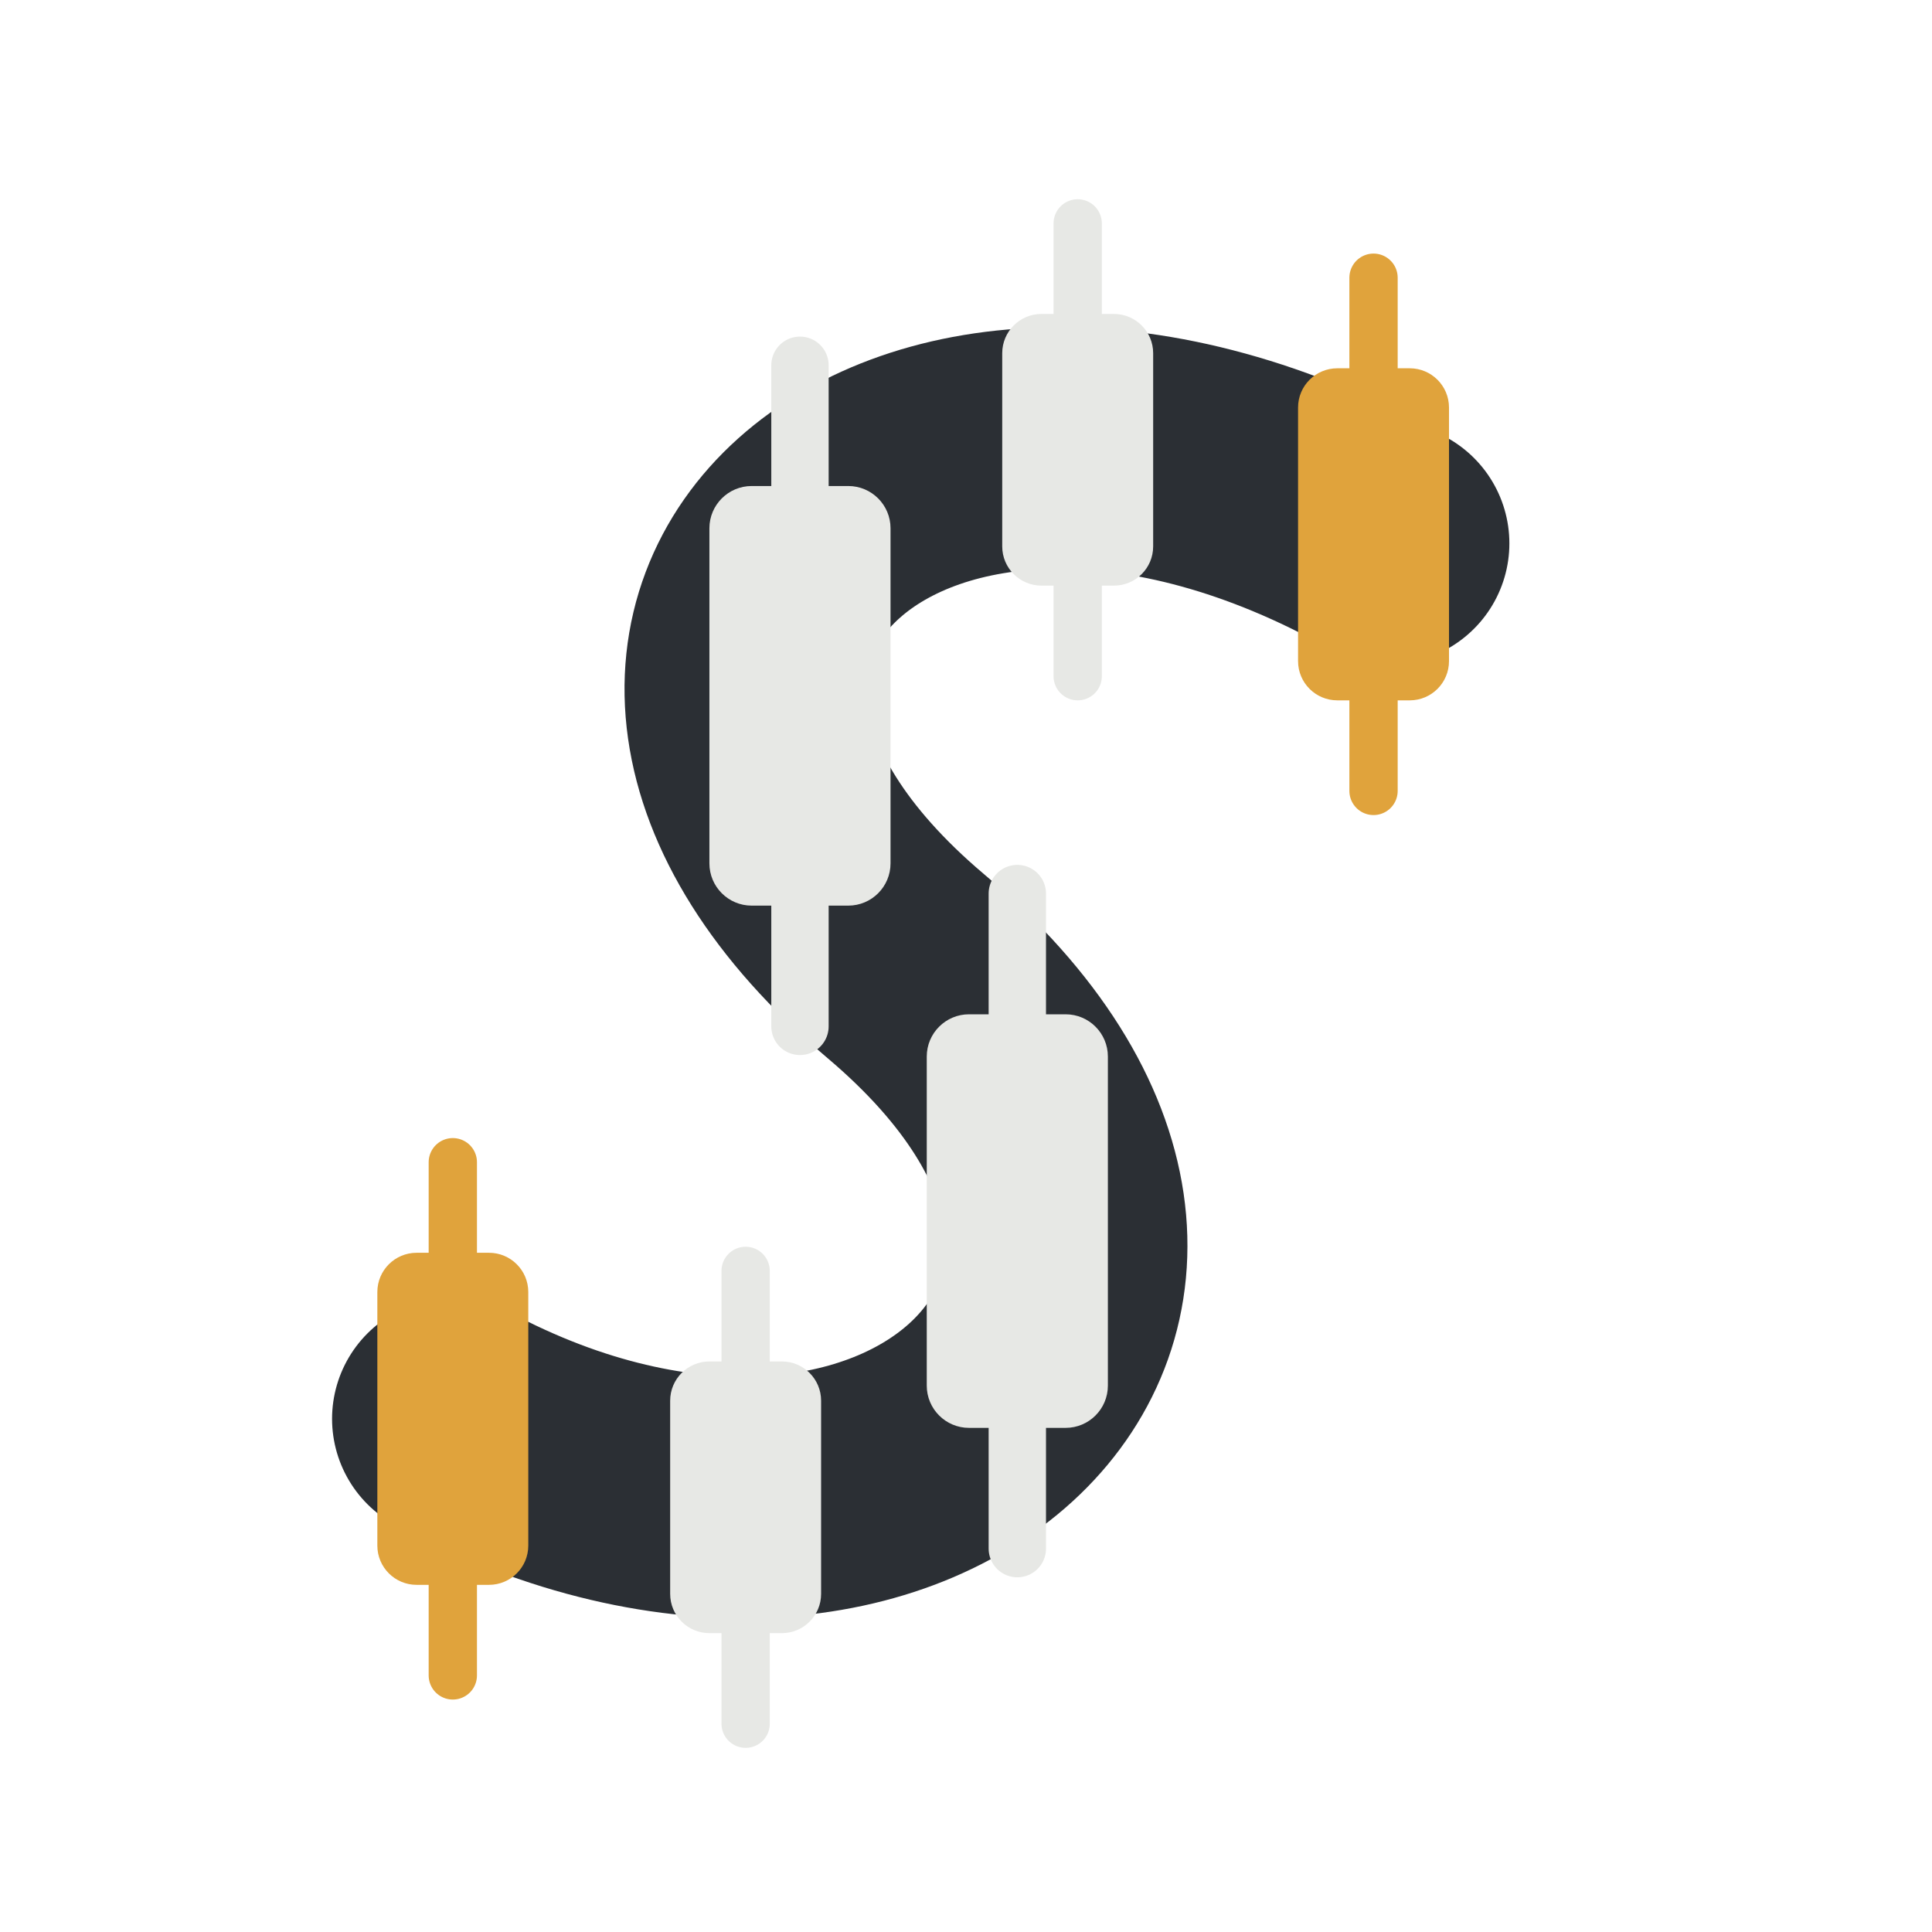
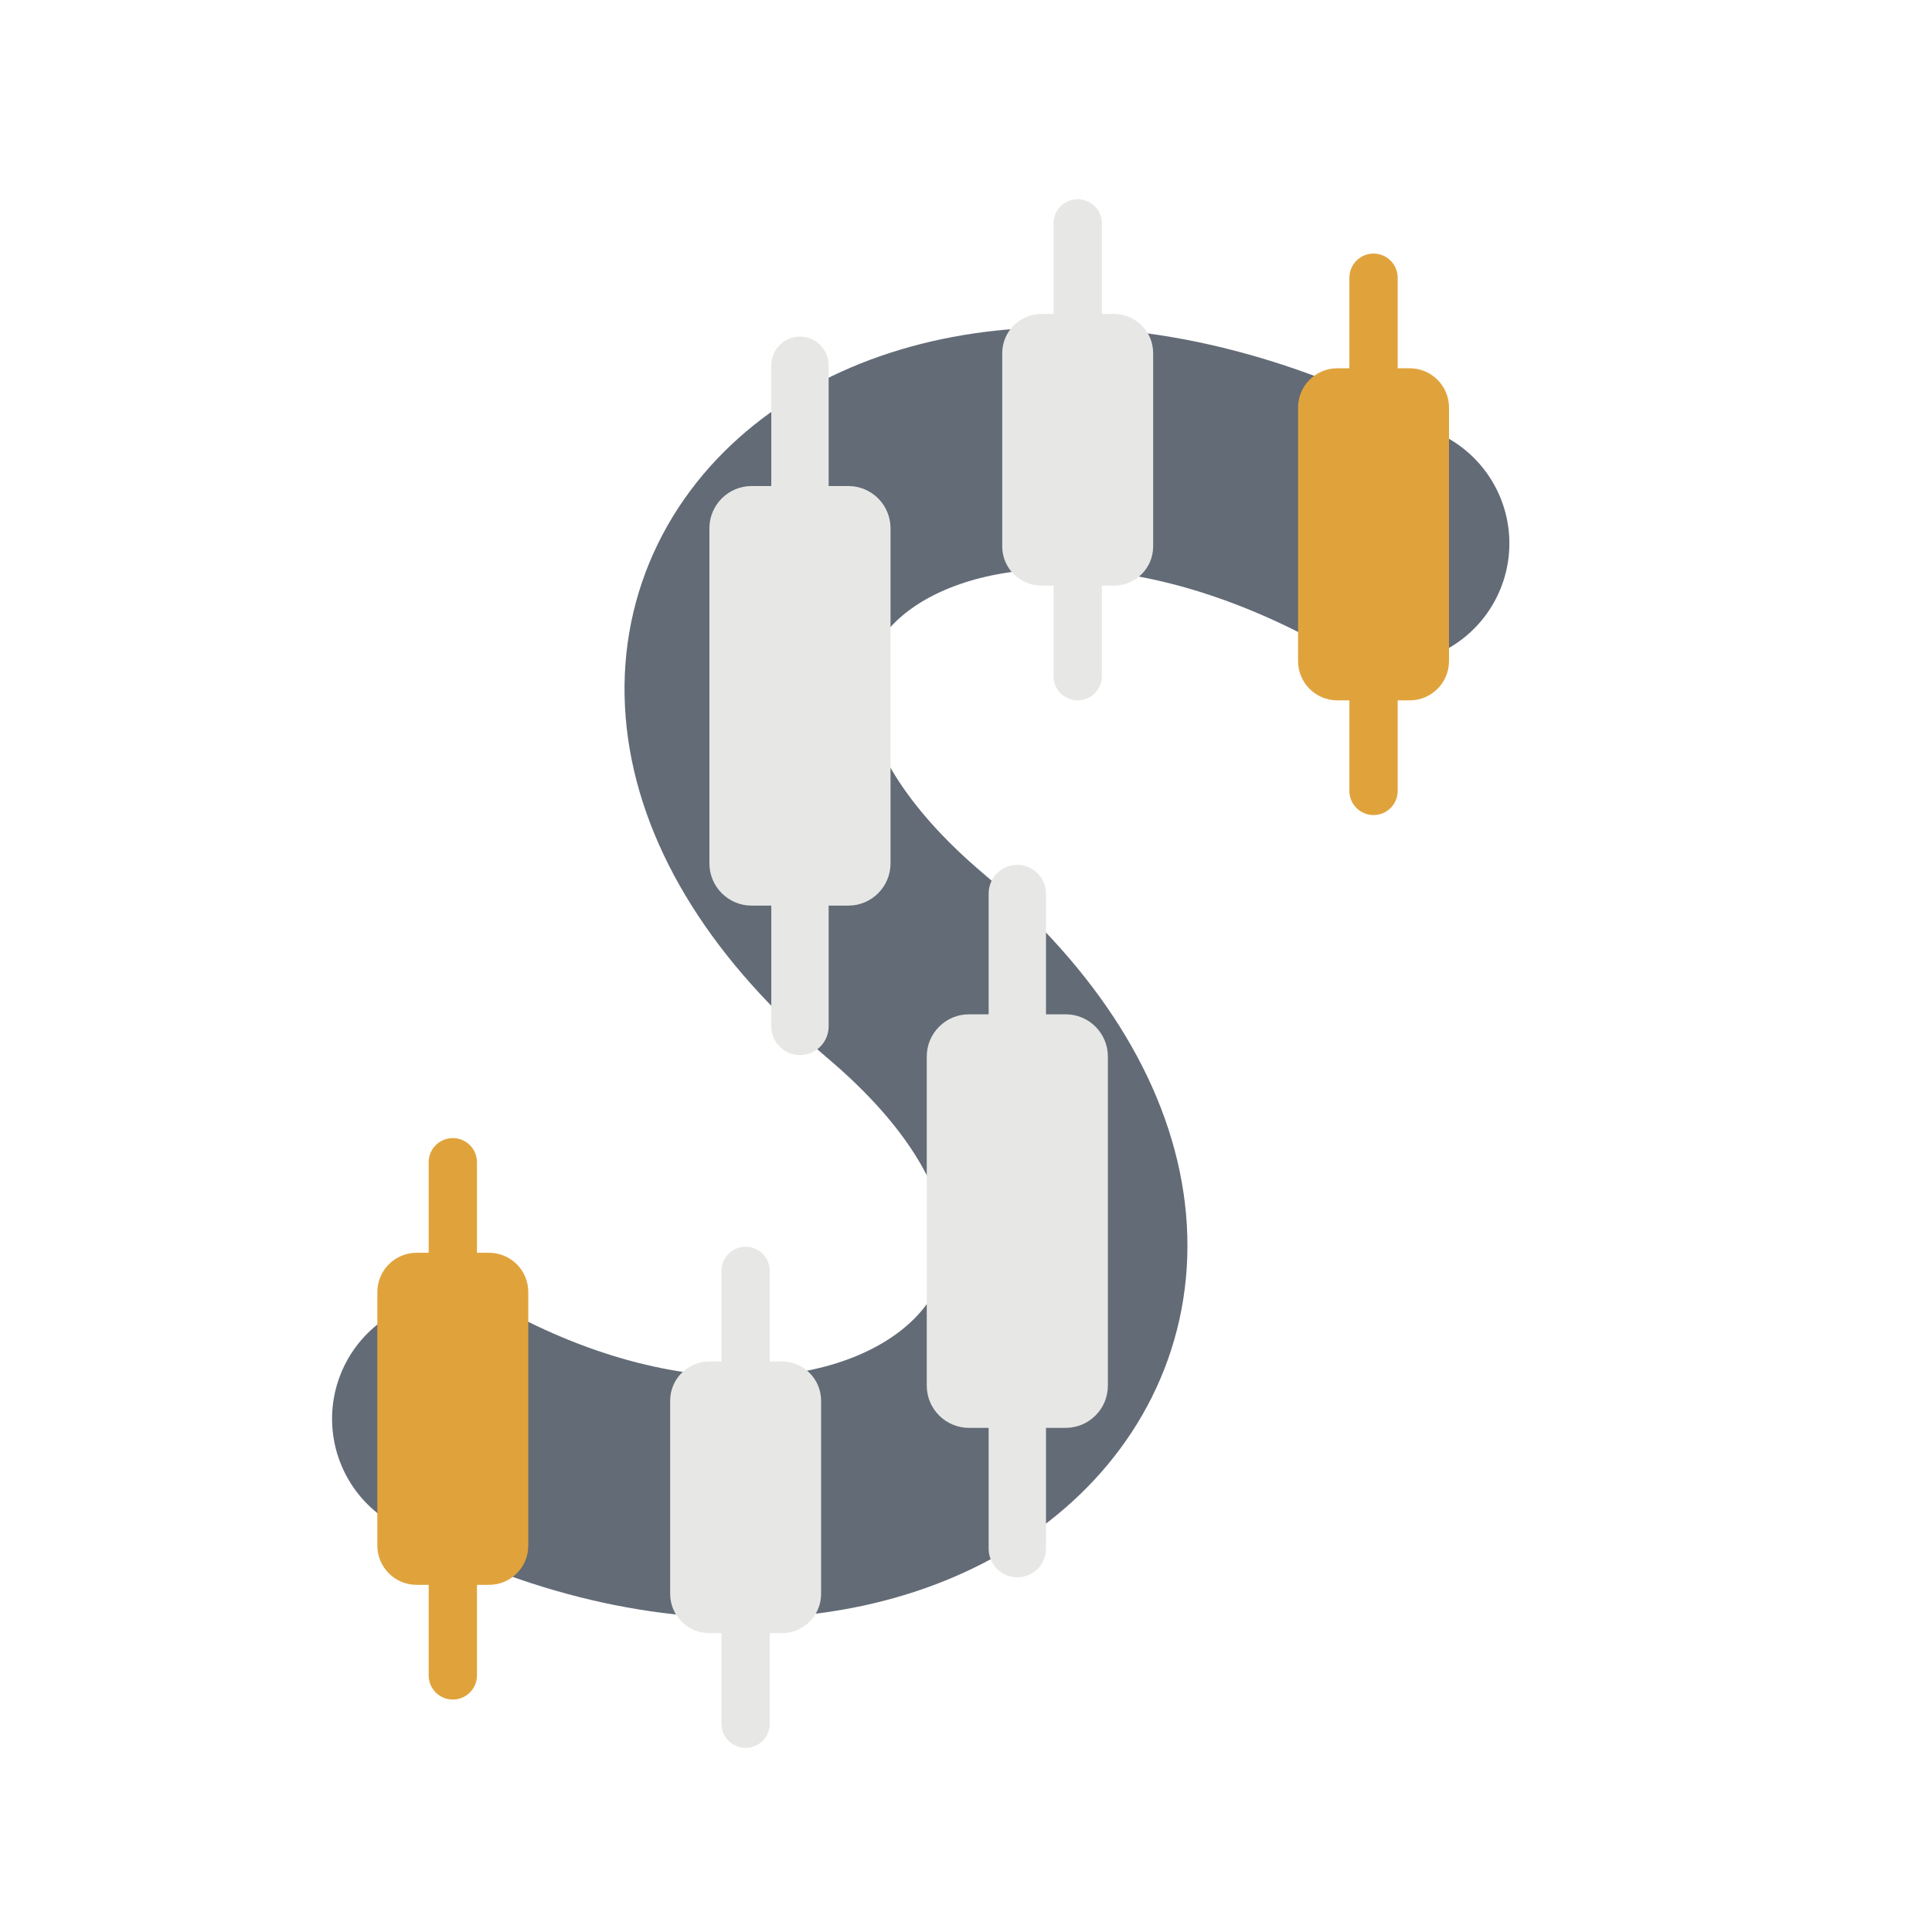
<svg xmlns="http://www.w3.org/2000/svg" viewBox="0 0 64 64" width="64" height="64" fill="none">
-   <path d="M46 18 C 30 9, 17 21, 30 32 C 43 43, 30 55, 15 47" fill="none" stroke="#2b2f34" stroke-width="8" stroke-linecap="round" />
+   <path d="M46 18 C 30 9, 17 21, 30 32 C 43 43, 30 55, 15 47" fill="none" stroke="#636B76" stroke-width="8" stroke-linecap="round" />
  <line x1="45.5" y1="9.2" x2="45.5" y2="26.2" stroke="#E0A33C" stroke-width="1.6" stroke-linecap="round" />
  <rect x="43.0" y="12.2" width="5" height="11" rx="1.3" fill="#E0A33C" />
  <line x1="35.7" y1="7.4" x2="35.7" y2="22.4" stroke="#E7E8E5" stroke-width="1.6" stroke-linecap="round" />
  <rect x="33.2" y="10.4" width="5" height="9" rx="1.3" fill="#E7E8E5" />
  <line x1="26.5" y1="12.1" x2="26.5" y2="34.0" stroke="#E7E8E5" stroke-width="1.9" stroke-linecap="round" />
  <rect x="23.5" y="16.1" width="6" height="13.9" rx="1.4" fill="#E7E8E5" />
  <line x1="33.7" y1="29.6" x2="33.7" y2="51.3" stroke="#E7E8E5" stroke-width="1.9" stroke-linecap="round" />
  <rect x="30.7" y="33.6" width="6" height="13.7" rx="1.4" fill="#E7E8E5" />
  <line x1="24.7" y1="42.1" x2="24.7" y2="57.1" stroke="#E7E8E5" stroke-width="1.6" stroke-linecap="round" />
  <rect x="22.2" y="45.1" width="5" height="9" rx="1.3" fill="#E7E8E5" />
  <line x1="15.0" y1="38.5" x2="15.0" y2="55.5" stroke="#E0A33C" stroke-width="1.6" stroke-linecap="round" />
  <rect x="12.5" y="41.5" width="5" height="11" rx="1.3" fill="#E0A33C" />
</svg>
